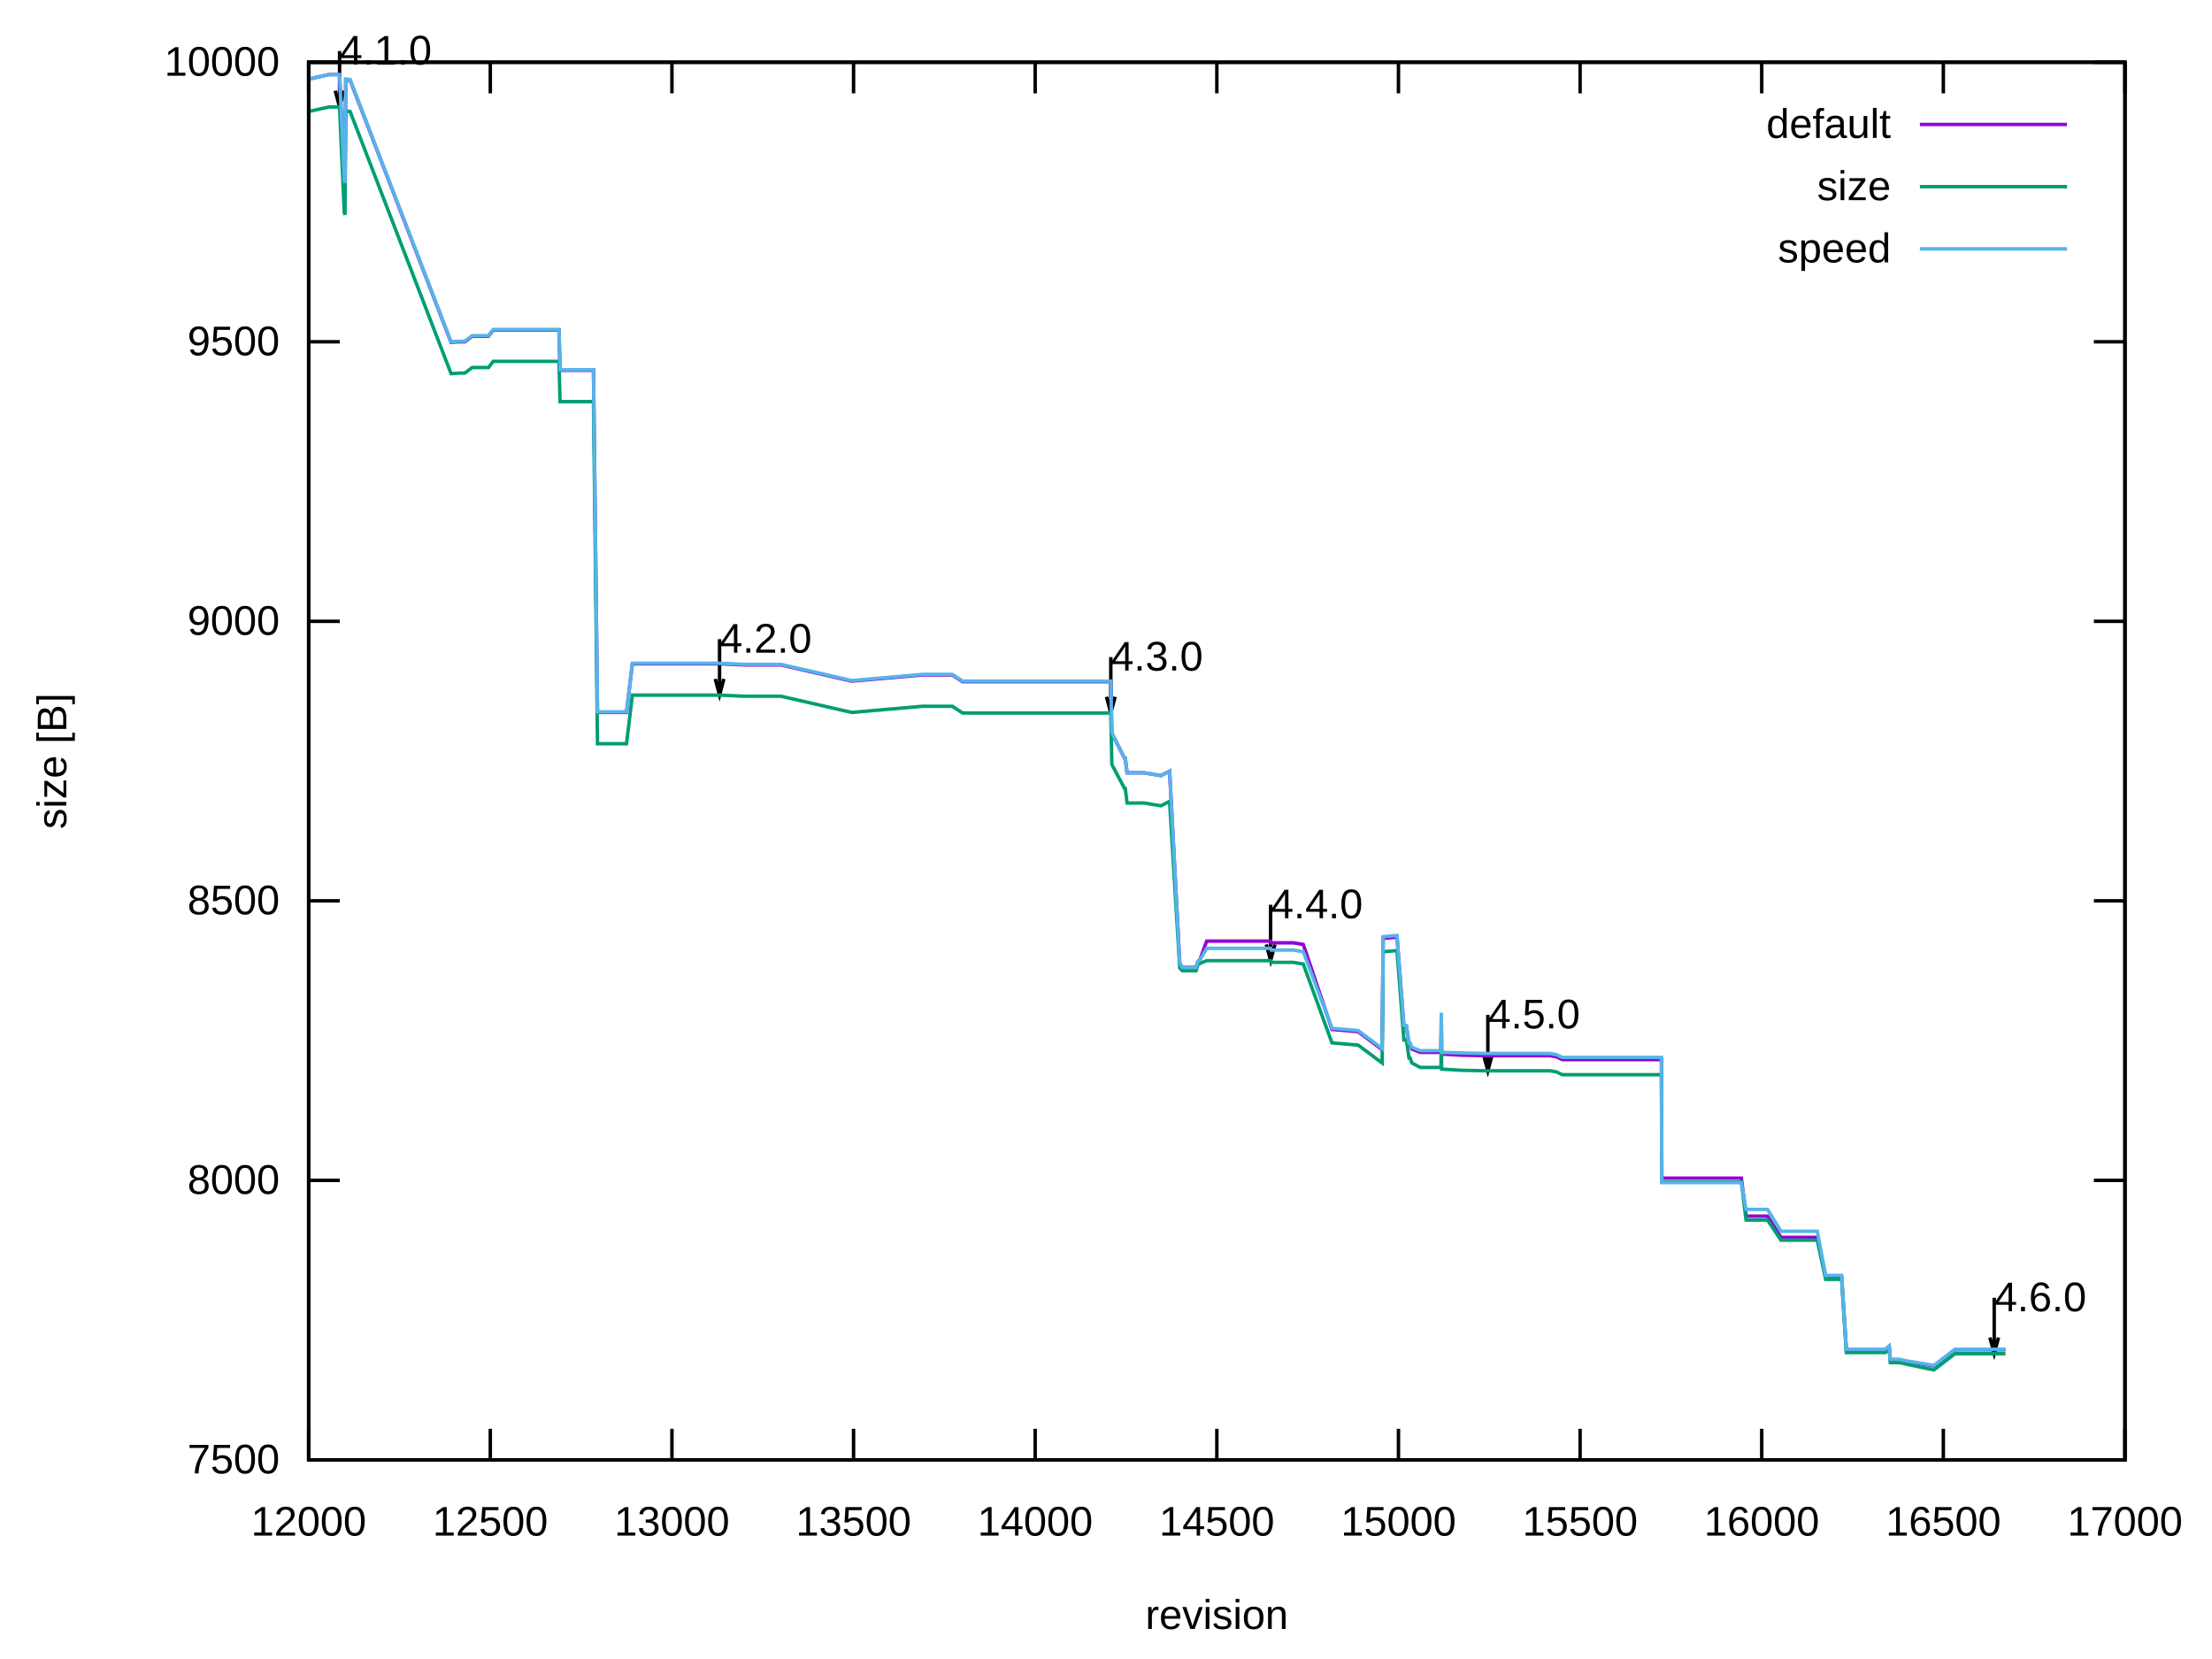
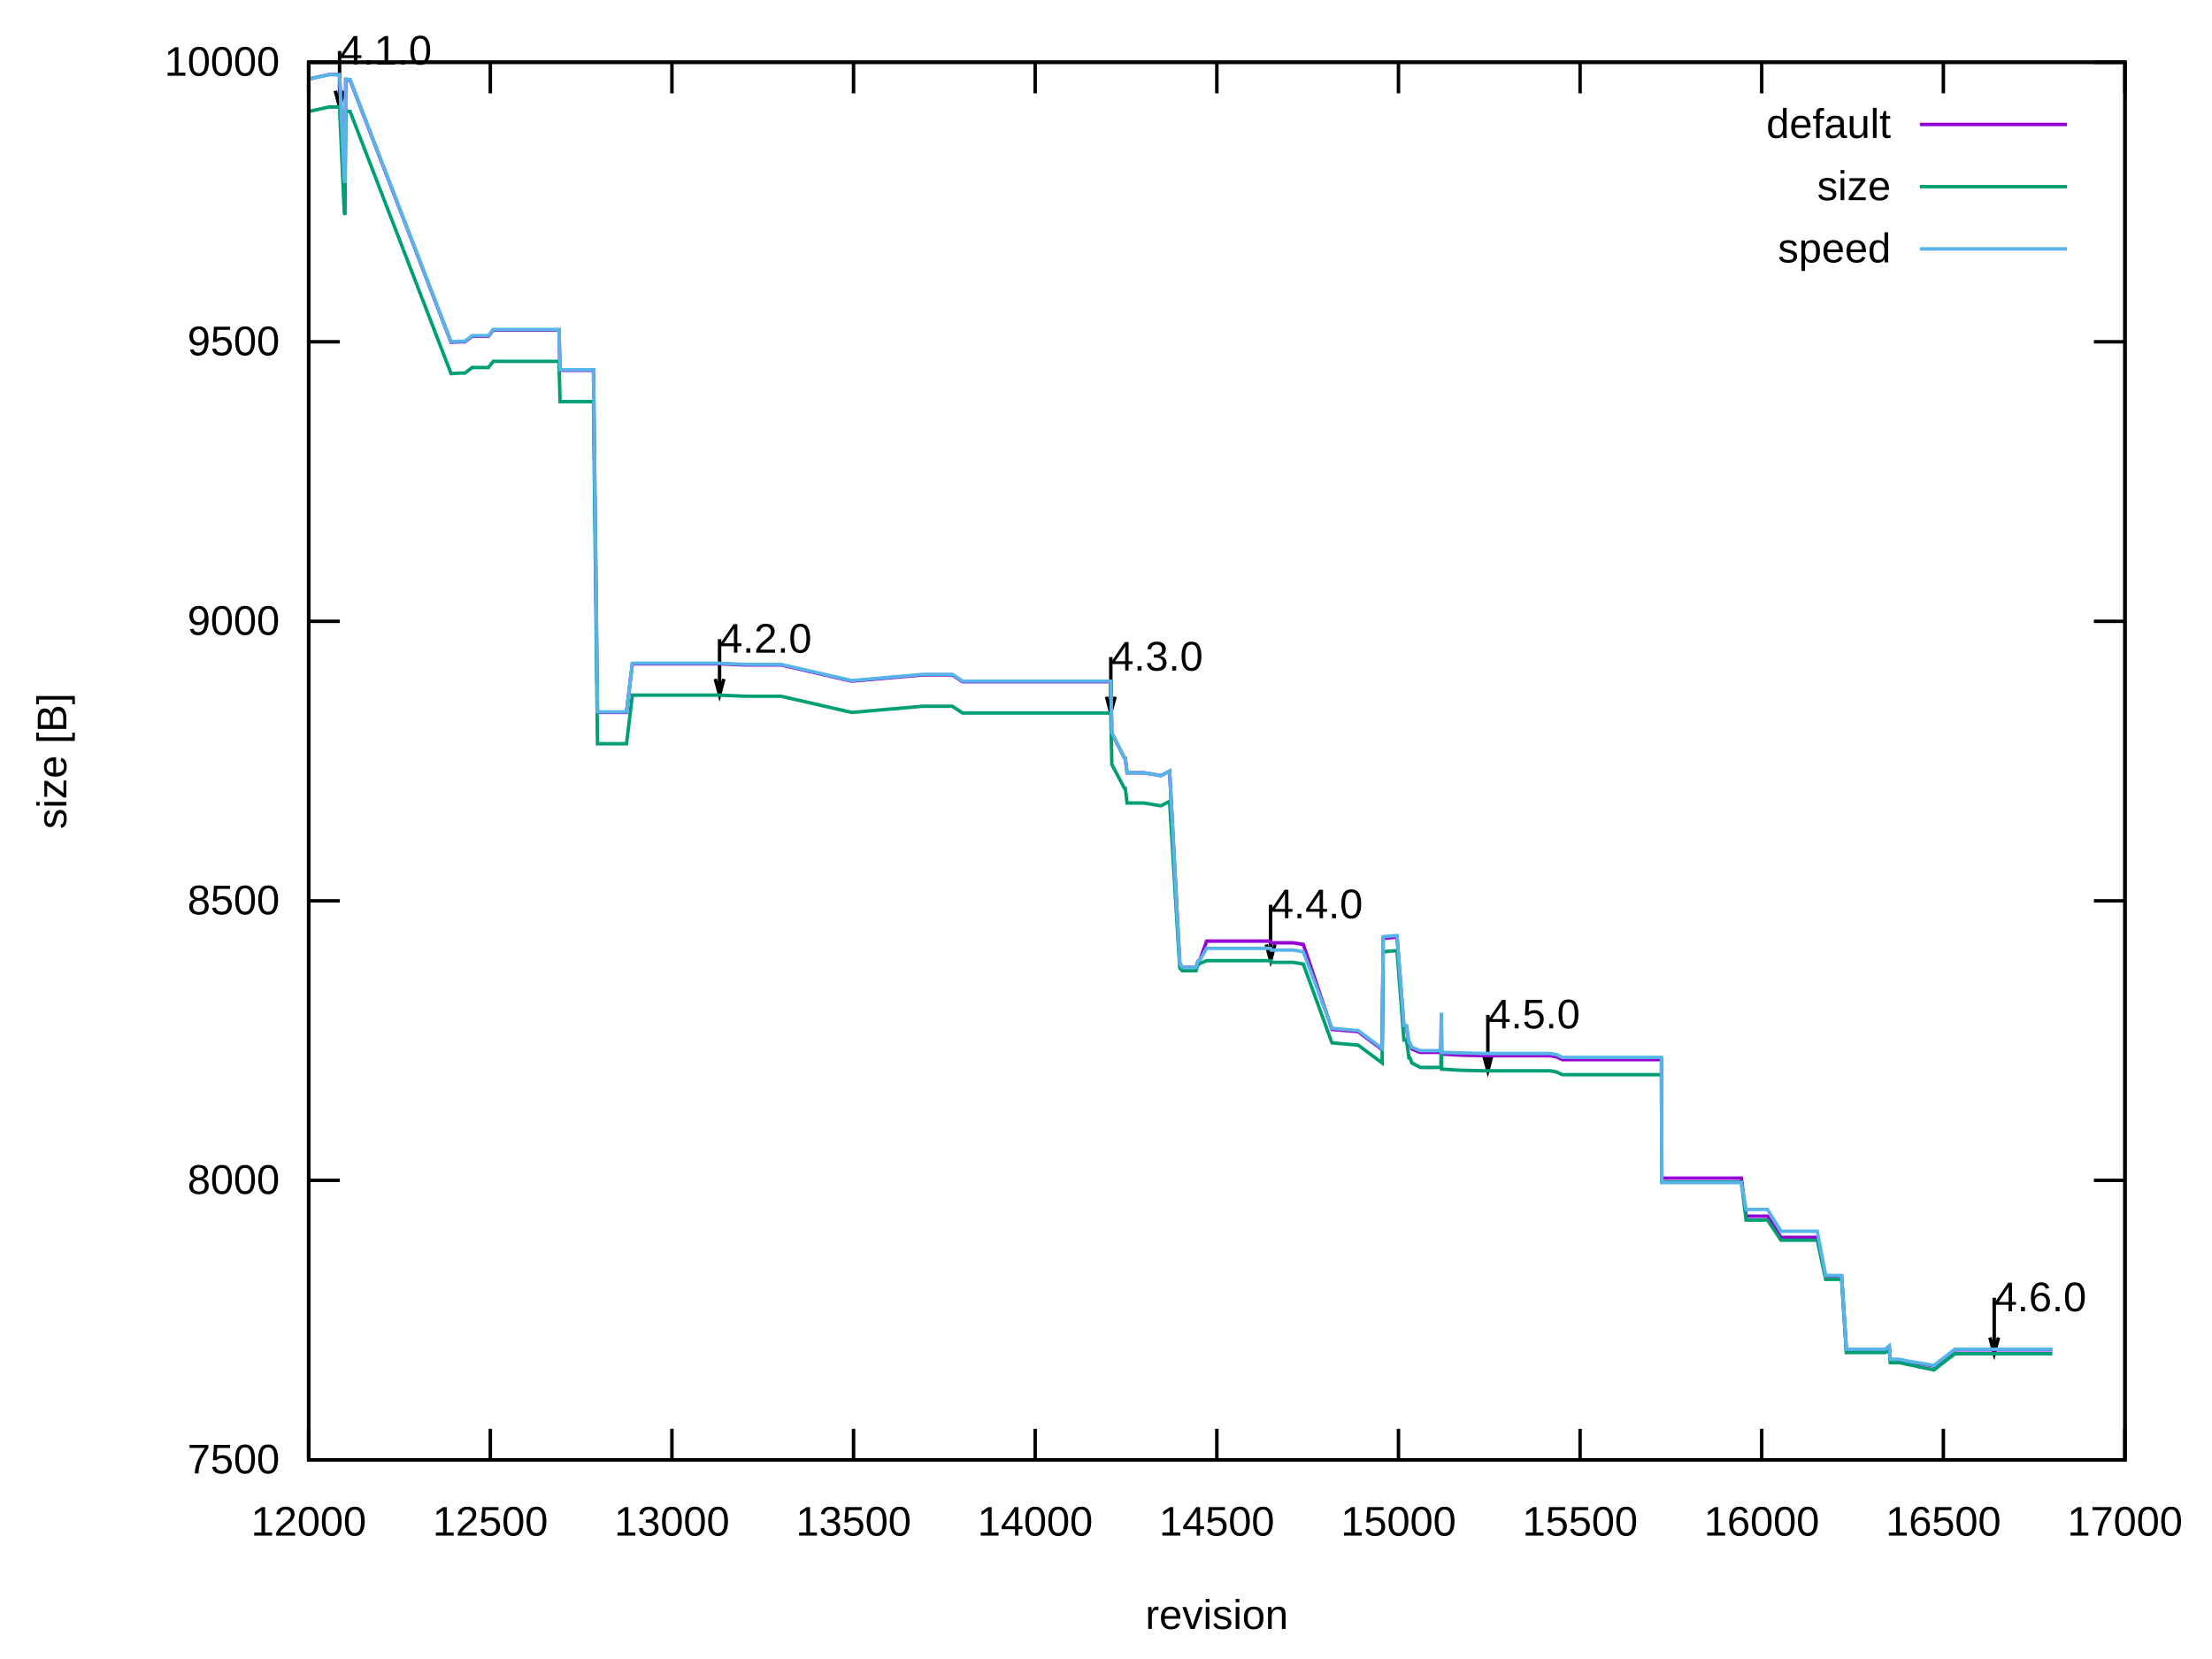
<svg xmlns="http://www.w3.org/2000/svg" xmlns:xlink="http://www.w3.org/1999/xlink" width="640" height="480" viewBox="0 0 640 480">
  <g id="gnuplot_canvas">
    <rect x="0" y="0" width="640" height="480" fill="none" />
    <defs>
      <circle id="gpDot" r="0.5" stroke-width="0.5" stroke="currentColor" />
      <path id="gpPt0" stroke-width="0.222" stroke="currentColor" d="M-1,0 h2 M0,-1 v2" />
      <path id="gpPt1" stroke-width="0.222" stroke="currentColor" d="M-1,-1 L1,1 M1,-1 L-1,1" />
      <path id="gpPt2" stroke-width="0.222" stroke="currentColor" d="M-1,0 L1,0 M0,-1 L0,1 M-1,-1 L1,1 M-1,1 L1,-1" />
      <rect id="gpPt3" stroke-width="0.222" stroke="currentColor" x="-1" y="-1" width="2" height="2" />
      <rect id="gpPt4" stroke-width="0.222" stroke="currentColor" fill="currentColor" x="-1" y="-1" width="2" height="2" />
      <circle id="gpPt5" stroke-width="0.222" stroke="currentColor" cx="0" cy="0" r="1" />
      <use xlink:href="#gpPt5" id="gpPt6" fill="currentColor" stroke="none" />
      <path id="gpPt7" stroke-width="0.222" stroke="currentColor" d="M0,-1.33 L-1.33,0.67 L1.33,0.67 z" />
      <use xlink:href="#gpPt7" id="gpPt8" fill="currentColor" stroke="none" />
      <use xlink:href="#gpPt7" id="gpPt9" stroke="currentColor" transform="rotate(180)" />
      <use xlink:href="#gpPt9" id="gpPt10" fill="currentColor" stroke="none" />
      <use xlink:href="#gpPt3" id="gpPt11" stroke="currentColor" transform="rotate(45)" />
      <use xlink:href="#gpPt11" id="gpPt12" fill="currentColor" stroke="none" />
      <path id="gpPt13" stroke-width="0.222" stroke="currentColor" d="M0,1.330 L1.265,0.411 L0.782,-1.067 L-0.782,-1.076 L-1.265,0.411 z" />
      <use xlink:href="#gpPt13" id="gpPt14" fill="currentColor" stroke="none" />
      <filter id="textbox" filterUnits="objectBoundingBox" x="0" y="0" height="1" width="1">
        <feFlood flood-color="white" flood-opacity="1" result="bgnd" />
        <feComposite in="SourceGraphic" in2="bgnd" operator="atop" />
      </filter>
      <filter id="greybox" filterUnits="objectBoundingBox" x="0" y="0" height="1" width="1">
        <feFlood flood-color="lightgrey" flood-opacity="1" result="grey" />
        <feComposite in="SourceGraphic" in2="grey" operator="atop" />
      </filter>
    </defs>
    <g fill="none" color="white" stroke="currentColor" stroke-width="1.00" stroke-linecap="butt" stroke-linejoin="miter">
</g>
    <g fill="none" color="black" stroke="currentColor" stroke-width="1.00" stroke-linecap="butt" stroke-linejoin="miter">
      <path stroke="black" d="M89.31,422.40 L98.31,422.40 M614.82,422.40 L605.82,422.40  " />
      <g transform="translate(80.92,426.30)" stroke="none" fill="black" font-family="Arial" font-size="12.00" text-anchor="end">
        <text>
          <tspan font-family="Arial"> 7500</tspan>
        </text>
      </g>
    </g>
    <g fill="none" color="black" stroke="currentColor" stroke-width="1.00" stroke-linecap="butt" stroke-linejoin="miter">
      <path stroke="black" d="M89.31,341.52 L98.31,341.52 M614.82,341.52 L605.82,341.52  " />
      <g transform="translate(80.92,345.42)" stroke="none" fill="black" font-family="Arial" font-size="12.00" text-anchor="end">
        <text>
          <tspan font-family="Arial"> 8000</tspan>
        </text>
      </g>
    </g>
    <g fill="none" color="black" stroke="currentColor" stroke-width="1.00" stroke-linecap="butt" stroke-linejoin="miter">
      <path stroke="black" d="M89.31,260.64 L98.31,260.64 M614.82,260.64 L605.82,260.64  " />
      <g transform="translate(80.92,264.54)" stroke="none" fill="black" font-family="Arial" font-size="12.00" text-anchor="end">
        <text>
          <tspan font-family="Arial"> 8500</tspan>
        </text>
      </g>
    </g>
    <g fill="none" color="black" stroke="currentColor" stroke-width="1.00" stroke-linecap="butt" stroke-linejoin="miter">
      <path stroke="black" d="M89.31,179.77 L98.31,179.77 M614.82,179.77 L605.82,179.77  " />
      <g transform="translate(80.92,183.67)" stroke="none" fill="black" font-family="Arial" font-size="12.00" text-anchor="end">
        <text>
          <tspan font-family="Arial"> 9000</tspan>
        </text>
      </g>
    </g>
    <g fill="none" color="black" stroke="currentColor" stroke-width="1.00" stroke-linecap="butt" stroke-linejoin="miter">
      <path stroke="black" d="M89.31,98.89 L98.31,98.89 M614.82,98.89 L605.82,98.89  " />
      <g transform="translate(80.92,102.79)" stroke="none" fill="black" font-family="Arial" font-size="12.00" text-anchor="end">
        <text>
          <tspan font-family="Arial"> 9500</tspan>
        </text>
      </g>
    </g>
    <g fill="none" color="black" stroke="currentColor" stroke-width="1.00" stroke-linecap="butt" stroke-linejoin="miter">
      <path stroke="black" d="M89.31,18.01 L98.31,18.01 M614.82,18.01 L605.82,18.01  " />
      <g transform="translate(80.92,21.91)" stroke="none" fill="black" font-family="Arial" font-size="12.00" text-anchor="end">
        <text>
          <tspan font-family="Arial"> 10000</tspan>
        </text>
      </g>
    </g>
    <g fill="none" color="black" stroke="currentColor" stroke-width="1.00" stroke-linecap="butt" stroke-linejoin="miter">
      <path stroke="black" d="M89.31,422.40 L89.31,413.40 M89.31,18.01 L89.31,27.01  " />
      <g transform="translate(89.31,444.30)" stroke="none" fill="black" font-family="Arial" font-size="12.00" text-anchor="middle">
        <text>
          <tspan font-family="Arial"> 12000</tspan>
        </text>
      </g>
    </g>
    <g fill="none" color="black" stroke="currentColor" stroke-width="1.00" stroke-linecap="butt" stroke-linejoin="miter">
      <path stroke="black" d="M141.86,422.40 L141.86,413.40 M141.86,18.01 L141.86,27.01  " />
      <g transform="translate(141.86,444.30)" stroke="none" fill="black" font-family="Arial" font-size="12.00" text-anchor="middle">
        <text>
          <tspan font-family="Arial"> 12500</tspan>
        </text>
      </g>
    </g>
    <g fill="none" color="black" stroke="currentColor" stroke-width="1.00" stroke-linecap="butt" stroke-linejoin="miter">
      <path stroke="black" d="M194.41,422.40 L194.41,413.40 M194.41,18.01 L194.41,27.01  " />
      <g transform="translate(194.41,444.30)" stroke="none" fill="black" font-family="Arial" font-size="12.00" text-anchor="middle">
        <text>
          <tspan font-family="Arial"> 13000</tspan>
        </text>
      </g>
    </g>
    <g fill="none" color="black" stroke="currentColor" stroke-width="1.00" stroke-linecap="butt" stroke-linejoin="miter">
      <path stroke="black" d="M246.96,422.40 L246.96,413.40 M246.96,18.01 L246.96,27.01  " />
      <g transform="translate(246.96,444.30)" stroke="none" fill="black" font-family="Arial" font-size="12.00" text-anchor="middle">
        <text>
          <tspan font-family="Arial"> 13500</tspan>
        </text>
      </g>
    </g>
    <g fill="none" color="black" stroke="currentColor" stroke-width="1.00" stroke-linecap="butt" stroke-linejoin="miter">
      <path stroke="black" d="M299.51,422.40 L299.51,413.40 M299.51,18.01 L299.51,27.01  " />
      <g transform="translate(299.51,444.30)" stroke="none" fill="black" font-family="Arial" font-size="12.00" text-anchor="middle">
        <text>
          <tspan font-family="Arial"> 14000</tspan>
        </text>
      </g>
    </g>
    <g fill="none" color="black" stroke="currentColor" stroke-width="1.00" stroke-linecap="butt" stroke-linejoin="miter">
      <path stroke="black" d="M352.07,422.40 L352.07,413.40 M352.07,18.01 L352.07,27.01  " />
      <g transform="translate(352.07,444.30)" stroke="none" fill="black" font-family="Arial" font-size="12.00" text-anchor="middle">
        <text>
          <tspan font-family="Arial"> 14500</tspan>
        </text>
      </g>
    </g>
    <g fill="none" color="black" stroke="currentColor" stroke-width="1.00" stroke-linecap="butt" stroke-linejoin="miter">
      <path stroke="black" d="M404.62,422.40 L404.62,413.40 M404.62,18.01 L404.62,27.01  " />
      <g transform="translate(404.62,444.30)" stroke="none" fill="black" font-family="Arial" font-size="12.00" text-anchor="middle">
        <text>
          <tspan font-family="Arial"> 15000</tspan>
        </text>
      </g>
    </g>
    <g fill="none" color="black" stroke="currentColor" stroke-width="1.00" stroke-linecap="butt" stroke-linejoin="miter">
      <path stroke="black" d="M457.17,422.40 L457.17,413.40 M457.17,18.01 L457.17,27.01  " />
      <g transform="translate(457.17,444.30)" stroke="none" fill="black" font-family="Arial" font-size="12.00" text-anchor="middle">
        <text>
          <tspan font-family="Arial"> 15500</tspan>
        </text>
      </g>
    </g>
    <g fill="none" color="black" stroke="currentColor" stroke-width="1.00" stroke-linecap="butt" stroke-linejoin="miter">
      <path stroke="black" d="M509.72,422.40 L509.72,413.40 M509.72,18.01 L509.72,27.01  " />
      <g transform="translate(509.72,444.30)" stroke="none" fill="black" font-family="Arial" font-size="12.00" text-anchor="middle">
        <text>
          <tspan font-family="Arial"> 16000</tspan>
        </text>
      </g>
    </g>
    <g fill="none" color="black" stroke="currentColor" stroke-width="1.00" stroke-linecap="butt" stroke-linejoin="miter">
      <path stroke="black" d="M562.27,422.40 L562.27,413.40 M562.27,18.01 L562.27,27.01  " />
      <g transform="translate(562.27,444.30)" stroke="none" fill="black" font-family="Arial" font-size="12.00" text-anchor="middle">
        <text>
          <tspan font-family="Arial"> 16500</tspan>
        </text>
      </g>
    </g>
    <g fill="none" color="black" stroke="currentColor" stroke-width="1.00" stroke-linecap="butt" stroke-linejoin="miter">
      <path stroke="black" d="M614.82,422.40 L614.82,413.40 M614.82,18.01 L614.82,27.01  " />
      <g transform="translate(614.82,444.30)" stroke="none" fill="black" font-family="Arial" font-size="12.00" text-anchor="middle">
        <text>
          <tspan font-family="Arial"> 17000</tspan>
        </text>
      </g>
    </g>
    <g fill="none" color="black" stroke="currentColor" stroke-width="1.00" stroke-linecap="butt" stroke-linejoin="miter">
</g>
    <g fill="none" color="black" stroke="currentColor" stroke-width="1.00" stroke-linecap="butt" stroke-linejoin="miter">
      <path stroke="black" d="M89.31,18.01 L89.31,422.40 L614.82,422.40 L614.82,18.01 L89.31,18.01 Z  " />
      <g transform="translate(98.24,18.67)" stroke="none" fill="black" font-family="Arial" font-size="12.00" text-anchor="start">
        <text>
          <tspan font-family="Arial">4.1.0</tspan>
        </text>
      </g>
      <g transform="translate(208.18,188.84)" stroke="none" fill="black" font-family="Arial" font-size="12.00" text-anchor="start">
        <text>
          <tspan font-family="Arial">4.2.0</tspan>
        </text>
      </g>
      <g transform="translate(321.38,194.02)" stroke="none" fill="black" font-family="Arial" font-size="12.00" text-anchor="start">
        <text>
          <tspan font-family="Arial">4.3.0</tspan>
        </text>
      </g>
      <g transform="translate(367.62,265.68)" stroke="none" fill="black" font-family="Arial" font-size="12.00" text-anchor="start">
        <text>
          <tspan font-family="Arial">4.4.0</tspan>
        </text>
      </g>
      <g transform="translate(430.47,297.54)" stroke="none" fill="black" font-family="Arial" font-size="12.00" text-anchor="start">
        <text>
          <tspan font-family="Arial">4.5.0</tspan>
        </text>
      </g>
      <g transform="translate(576.98,379.39)" stroke="none" fill="black" font-family="Arial" font-size="12.00" text-anchor="start">
        <text>
          <tspan font-family="Arial">4.6.0</tspan>
        </text>
      </g>
    </g>
    <g fill="none" color="black" stroke="currentColor" stroke-width="1.00" stroke-linecap="butt" stroke-linejoin="miter">
      <path stroke="black" d="M97.00,26.26 L98.25,30.94 L99.50,26.26 M98.25,14.76 L98.25,30.94  " />
    </g>
    <g fill="none" color="black" stroke="currentColor" stroke-width="1.00" stroke-linecap="butt" stroke-linejoin="miter">
      <path stroke="black" d="M206.94,196.43 L208.19,201.11 L209.44,196.43 M208.19,184.93 L208.19,201.11  " />
    </g>
    <g fill="none" color="black" stroke="currentColor" stroke-width="1.00" stroke-linecap="butt" stroke-linejoin="miter">
      <path stroke="black" d="M320.14,201.60 L321.39,206.28 L322.64,201.60 M321.39,190.11 L321.39,206.28  " />
    </g>
    <g fill="none" color="black" stroke="currentColor" stroke-width="1.00" stroke-linecap="butt" stroke-linejoin="miter">
      <path stroke="black" d="M366.38,273.26 L367.63,277.94 L368.88,273.26 M367.63,261.77 L367.63,277.94  " />
    </g>
    <g fill="none" color="black" stroke="currentColor" stroke-width="1.00" stroke-linecap="butt" stroke-linejoin="miter">
      <path stroke="black" d="M429.23,305.13 L430.48,309.81 L431.73,305.13 M430.48,293.63 L430.48,309.81  " />
    </g>
    <g fill="none" color="black" stroke="currentColor" stroke-width="1.00" stroke-linecap="butt" stroke-linejoin="miter">
      <path stroke="black" d="M575.74,386.98 L576.99,391.66 L578.24,386.98 M576.99,375.48 L576.99,391.66  " />
    </g>
    <g fill="none" color="black" stroke="currentColor" stroke-width="1.00" stroke-linecap="butt" stroke-linejoin="miter">
</g>
    <g id="gnuplot_plot_1">
      <g fill="none" color="black" stroke="currentColor" stroke-width="1.00" stroke-linecap="butt" stroke-linejoin="miter">
        <g transform="translate(547.09,39.91)" stroke="none" fill="black" font-family="Arial" font-size="12.00" text-anchor="end">
          <text>
            <tspan font-family="Arial">default</tspan>
          </text>
        </g>
      </g>
      <g fill="none" color="black" stroke="currentColor" stroke-width="1.00" stroke-linecap="butt" stroke-linejoin="miter">
-         <path stroke="rgb(148,   0, 211)" d="M555.48,36.01 L598.04,36.01 M89.42,22.86 L95.20,21.57 L98.24,21.57 L99.61,52.14 L99.82,53.11 L100.03,23.02   L100.45,23.02 L100.77,23.19 L101.29,23.19 L130.51,99.05 L132.93,98.89 L134.50,98.89 L136.61,97.27 L138.08,97.27   L140.60,97.27 L141.34,97.27 L142.70,95.49 L156.79,95.49 L160.04,95.49 L161.73,95.49 L162.04,107.14 L167.72,107.14   L171.71,107.14 L172.87,206.13 L176.23,206.13 L179.91,206.13 L181.27,206.13 L182.96,192.06 L183.90,192.06 L191.15,192.06   L208.18,192.06 L215.43,192.38 L225.94,192.38 L246.44,197.07 L266.83,195.29 L268.93,195.29 L273.03,195.29 L275.55,195.29   L278.49,197.24 L278.91,197.24 L279.86,197.24 L281.12,197.24 L283.22,197.24 L287.43,197.24 L289.00,197.24 L299.51,197.24   L318.85,197.24 L321.38,197.24 L321.69,212.12 L325.37,219.40 L325.58,219.40 L326.10,223.60 L331.04,223.60 L335.88,224.41   L338.40,223.12 L341.34,278.76 L342.08,279.89 L346.07,279.89 L346.60,278.11 L347.13,277.79 L349.12,272.29 L353.12,272.29   L355.01,272.29 L367.62,272.29 L367.83,272.78 L374.14,272.78 L377.08,273.26 L385.38,297.85 L392.95,298.49 L399.89,303.67   L400.20,271.48 L404.20,271.16 L406.19,297.04 L406.93,297.04 L407.66,302.05 L407.98,302.05 L408.50,303.51 L410.92,304.48   L414.39,304.48 L415.55,304.48 L416.91,304.48 L417.02,293.48 L417.12,304.97 L422.69,305.29 L429.84,305.45 L430.47,305.45   L437.93,305.45 L448.55,305.45 L450.34,305.77 L452.02,306.58 L455.70,306.58 L462.42,306.58 L465.58,306.58 L474.93,306.58   L480.71,306.58 L480.81,340.87 L485.33,340.87 L498.16,340.87 L498.26,340.87 L503.83,340.87 L503.94,341.68 L505.20,351.87   L511.40,351.87 L515.29,358.02 L525.80,358.02 L528.22,369.34 L532.84,369.34 L534.21,390.53 L541.77,390.53 L542.40,390.53   L545.45,390.53 L546.61,389.56 L546.92,393.45 L549.55,393.45 L551.76,393.93 L559.54,395.22 L565.63,390.53 L576.98,390.53   L577.19,390.53 L580.24,390.53  " />
+         <path stroke="rgb(148,   0, 211)" d="M555.48,36.01 L598.04,36.01 M89.42,22.86 L95.20,21.57 L98.24,21.57 L99.61,52.14 L99.82,53.11 L100.03,23.02   L100.45,23.02 L100.77,23.19 L101.29,23.19 L130.51,99.05 L132.93,98.89 L134.50,98.89 L136.61,97.27 L138.08,97.27   L140.60,97.27 L141.34,97.27 L142.70,95.49 L156.79,95.49 L160.04,95.49 L161.73,95.49 L162.04,107.14 L167.72,107.14   L171.71,107.14 L172.87,206.13 L176.23,206.13 L179.91,206.13 L181.27,206.13 L182.96,192.06 L183.90,192.06 L191.15,192.06   L208.18,192.06 L215.43,192.38 L225.94,192.38 L246.44,197.07 L266.83,195.29 L268.93,195.29 L273.03,195.29 L275.55,195.29   L278.49,197.24 L278.91,197.24 L279.86,197.24 L281.12,197.24 L283.22,197.24 L287.43,197.24 L289.00,197.24 L299.51,197.24   L318.85,197.24 L321.38,197.24 L321.69,212.12 L325.37,219.40 L325.58,219.40 L326.10,223.60 L331.04,223.60 L335.88,224.41   L338.40,223.12 L341.34,278.76 L342.08,279.89 L346.07,279.89 L346.60,278.11 L347.13,277.79 L349.12,272.29 L353.12,272.29   L355.01,272.29 L367.62,272.29 L367.83,272.78 L374.14,272.78 L377.08,273.26 L385.38,297.85 L392.95,298.49 L399.89,303.67   L400.20,271.48 L404.20,271.16 L406.19,297.04 L406.93,297.04 L407.66,302.05 L407.98,302.05 L408.50,303.51 L410.92,304.48   L414.39,304.48 L415.55,304.48 L416.91,304.48 L417.02,293.48 L417.12,304.97 L422.69,305.29 L429.84,305.45 L430.47,305.45   L437.93,305.45 L448.55,305.45 L450.34,305.77 L452.02,306.58 L455.70,306.58 L462.42,306.58 L465.58,306.58 L474.93,306.58   L480.71,306.58 L480.81,340.87 L485.33,340.87 L498.16,340.87 L498.26,340.87 L503.83,340.87 L503.94,341.68 L505.20,351.87   L511.40,351.87 L515.29,358.02 L525.80,358.02 L528.22,369.34 L532.84,369.34 L534.21,390.53 L541.77,390.53 L542.40,390.53   L545.45,390.53 L546.61,389.56 L546.92,393.45 L549.55,393.45 L551.76,393.93 L559.54,395.22 L565.63,390.53 L576.98,390.53   L577.19,390.53 L580.24,390.53 L583.29,390.53 L586.02,390.53 L588.86,390.53 L593.80,390.53  " />
      </g>
    </g>
    <g id="gnuplot_plot_2">
      <g fill="none" color="black" stroke="currentColor" stroke-width="1.00" stroke-linecap="butt" stroke-linejoin="miter">
        <g transform="translate(547.09,57.91)" stroke="none" fill="black" font-family="Arial" font-size="12.00" text-anchor="end">
          <text>
            <tspan font-family="Arial">size</tspan>
          </text>
        </g>
      </g>
      <g fill="none" color="black" stroke="currentColor" stroke-width="1.00" stroke-linecap="butt" stroke-linejoin="miter">
-         <path stroke="rgb(  0, 158, 115)" d="M555.48,54.01 L598.04,54.01 M89.42,32.24 L95.20,30.95 L98.24,30.95 L99.61,61.52 L99.82,62.17 L100.03,32.08   L100.45,32.08 L100.77,32.24 L101.29,32.24 L130.51,108.11 L132.93,107.95 L134.50,107.95 L136.61,106.33 L138.08,106.33   L140.60,106.33 L141.34,106.33 L142.70,104.55 L156.79,104.55 L160.04,104.55 L161.73,104.55 L162.04,116.20 L167.72,116.20   L171.71,116.20 L172.87,215.19 L176.23,215.19 L179.91,215.19 L181.27,215.19 L182.96,201.12 L183.90,201.12 L191.15,201.12   L208.18,201.12 L215.43,201.44 L225.94,201.44 L246.44,206.13 L266.83,204.35 L268.93,204.35 L273.03,204.35 L275.55,204.35   L278.49,206.29 L278.91,206.29 L279.86,206.29 L281.12,206.29 L283.22,206.29 L287.43,206.29 L289.00,206.29 L299.51,206.29   L318.85,206.29 L321.38,206.29 L321.69,221.18 L325.37,228.13 L325.58,228.13 L326.10,232.34 L331.04,232.34 L335.88,233.15   L338.40,231.85 L341.34,280.05 L342.08,280.86 L346.07,280.86 L346.60,279.08 L347.13,278.76 L349.12,277.95 L353.12,277.95   L355.01,277.95 L367.62,277.95 L367.83,278.44 L374.14,278.44 L377.08,278.92 L385.38,301.73 L392.95,302.38 L399.89,307.55   L400.20,275.36 L404.20,275.04 L406.19,300.92 L406.93,300.92 L407.66,306.10 L407.98,306.10 L408.50,307.55 L410.92,308.85   L414.39,308.85 L415.55,308.85 L416.91,308.85 L417.02,297.85 L417.12,309.33 L422.69,309.66 L429.84,309.82 L430.47,309.82   L437.93,309.82 L448.55,309.82 L450.34,310.14 L452.02,310.95 L455.70,310.95 L462.42,310.95 L465.58,310.95 L474.93,310.95   L480.71,310.95 L480.81,342.01 L485.33,342.01 L498.16,342.01 L498.26,342.01 L503.83,342.01 L503.94,342.82 L505.20,353.01   L511.40,353.01 L515.29,358.83 L525.80,358.83 L528.22,370.15 L532.84,370.15 L534.21,391.34 L541.77,391.34 L542.40,391.34   L545.45,391.34 L546.61,390.37 L546.92,394.25 L549.55,394.25 L551.76,394.74 L559.54,396.36 L565.63,391.67 L576.98,391.67   L577.19,391.67 L580.24,391.67  " />
+         <path stroke="rgb(  0, 158, 115)" d="M555.48,54.01 L598.04,54.01 M89.42,32.24 L95.20,30.95 L98.24,30.95 L99.61,61.52 L99.82,62.17 L100.03,32.08   L100.45,32.08 L100.77,32.24 L101.29,32.24 L130.51,108.11 L132.93,107.95 L134.50,107.95 L136.61,106.33 L138.08,106.33   L140.60,106.33 L141.34,106.33 L142.70,104.55 L156.79,104.55 L160.04,104.55 L161.73,104.55 L162.04,116.20 L167.72,116.20   L171.71,116.20 L172.87,215.19 L176.23,215.19 L179.91,215.19 L181.27,215.19 L182.96,201.12 L183.90,201.12 L191.15,201.12   L208.18,201.12 L215.43,201.44 L225.94,201.44 L246.44,206.13 L266.83,204.35 L268.93,204.35 L273.03,204.35 L275.55,204.35   L278.49,206.29 L278.91,206.29 L279.86,206.29 L281.12,206.29 L283.22,206.29 L287.43,206.29 L289.00,206.29 L299.51,206.29   L318.85,206.29 L321.38,206.29 L321.69,221.18 L325.37,228.13 L325.58,228.13 L326.10,232.34 L331.04,232.34 L335.88,233.15   L338.40,231.85 L341.34,280.05 L342.08,280.86 L346.07,280.86 L346.60,279.08 L347.13,278.76 L349.12,277.95 L353.12,277.95   L355.01,277.95 L367.62,277.95 L367.83,278.44 L374.14,278.44 L377.08,278.92 L385.38,301.73 L392.95,302.38 L399.89,307.55   L400.20,275.36 L404.20,275.04 L406.19,300.92 L406.93,300.92 L407.66,306.10 L407.98,306.10 L408.50,307.55 L410.92,308.85   L414.39,308.85 L415.55,308.85 L416.91,308.85 L417.02,297.85 L417.12,309.33 L422.69,309.66 L429.84,309.82 L430.47,309.82   L437.93,309.82 L448.55,309.82 L450.34,310.14 L452.02,310.95 L455.70,310.95 L462.42,310.95 L465.58,310.95 L474.93,310.95   L480.71,310.95 L480.81,342.01 L485.33,342.01 L498.16,342.01 L498.26,342.01 L503.83,342.01 L503.94,342.82 L505.20,353.01   L511.40,353.01 L515.29,358.83 L525.80,358.83 L528.22,370.15 L532.84,370.15 L534.21,391.34 L541.77,391.34 L542.40,391.34   L545.45,391.34 L546.61,390.37 L546.92,394.25 L549.55,394.25 L551.76,394.74 L559.54,396.36 L565.63,391.67 L576.98,391.67   L577.19,391.67 L580.24,391.67 L583.29,391.67 L586.02,391.67 L588.86,391.67 L593.80,391.67  " />
      </g>
    </g>
    <g id="gnuplot_plot_3">
      <g fill="none" color="black" stroke="currentColor" stroke-width="1.00" stroke-linecap="butt" stroke-linejoin="miter">
        <g transform="translate(547.09,75.91)" stroke="none" fill="black" font-family="Arial" font-size="12.00" text-anchor="end">
          <text>
            <tspan font-family="Arial">speed</tspan>
          </text>
        </g>
      </g>
      <g fill="none" color="black" stroke="currentColor" stroke-width="1.00" stroke-linecap="butt" stroke-linejoin="miter">
-         <path stroke="rgb( 86, 180, 233)" d="M555.48,72.01 L598.04,72.01 M89.42,22.86 L95.20,21.57 L98.24,21.57 L99.61,51.98 L99.82,52.95 L100.03,22.86   L100.45,22.86 L100.77,23.02 L101.29,23.02 L130.51,98.89 L132.93,98.73 L134.50,98.73 L136.61,97.11 L138.08,97.11   L140.60,97.11 L141.34,97.11 L142.70,95.33 L156.79,95.33 L160.04,95.33 L161.73,95.33 L162.04,106.98 L167.72,106.98   L171.71,106.98 L172.87,205.97 L176.23,205.97 L179.91,205.97 L181.27,205.97 L182.96,191.90 L183.90,191.90 L191.15,191.90   L208.18,191.90 L215.43,192.22 L225.94,192.22 L246.44,196.91 L266.83,195.13 L268.93,195.13 L273.03,195.13 L275.55,195.13   L278.49,197.07 L278.91,197.07 L279.86,197.07 L281.12,197.07 L283.22,197.07 L287.43,197.07 L289.00,197.07 L299.51,197.07   L318.85,197.07 L321.38,197.07 L321.69,211.96 L325.37,219.40 L325.58,219.40 L326.10,223.60 L331.04,223.60 L335.88,224.41   L338.40,223.12 L341.34,278.76 L342.08,279.89 L346.07,279.89 L346.60,278.11 L347.13,277.79 L349.12,274.39 L353.12,274.39   L355.01,274.39 L367.62,274.39 L367.83,274.88 L374.14,274.88 L377.08,275.36 L385.38,297.52 L392.95,298.17 L399.89,303.35   L400.20,271.00 L404.20,270.67 L406.19,296.72 L406.93,296.72 L407.66,301.73 L407.98,301.73 L408.50,303.02 L410.92,303.99   L414.39,303.99 L415.55,303.99 L416.91,303.99 L417.02,293.00 L417.12,304.48 L422.69,304.64 L429.84,304.80 L430.47,304.80   L437.93,304.80 L448.55,304.80 L450.34,305.13 L452.02,305.94 L455.70,305.94 L462.42,305.94 L465.58,305.94 L474.93,305.94   L480.71,305.94 L480.81,342.17 L485.33,342.17 L498.16,342.17 L498.26,342.17 L503.83,342.17 L503.94,342.98 L505.20,349.93   L511.40,349.93 L515.29,356.24 L525.80,356.24 L528.22,369.02 L532.84,369.02 L534.21,390.37 L541.77,390.37 L542.40,390.37   L545.45,390.37 L546.61,389.40 L546.92,393.28 L549.55,393.28 L551.76,393.77 L559.54,395.06 L565.63,390.37 L576.98,390.37   L577.19,390.37 L580.24,390.37  " />
+         <path stroke="rgb( 86, 180, 233)" d="M555.48,72.01 L598.04,72.01 M89.42,22.86 L95.20,21.57 L98.24,21.57 L99.61,51.98 L99.82,52.95 L100.03,22.86   L100.45,22.86 L100.77,23.02 L101.29,23.02 L130.51,98.89 L132.93,98.73 L134.50,98.73 L136.61,97.11 L138.08,97.11   L140.60,97.11 L141.34,97.11 L142.70,95.33 L156.79,95.33 L160.04,95.33 L161.73,95.33 L162.04,106.98 L167.72,106.98   L171.71,106.98 L172.87,205.97 L176.23,205.97 L179.91,205.97 L181.27,205.97 L182.96,191.90 L183.90,191.90 L191.15,191.90   L208.18,191.90 L215.43,192.22 L225.94,192.22 L246.44,196.91 L266.83,195.13 L268.93,195.13 L273.03,195.13 L275.55,195.13   L278.49,197.07 L278.91,197.07 L279.86,197.07 L281.12,197.07 L283.22,197.07 L287.43,197.07 L289.00,197.07 L299.51,197.07   L318.85,197.07 L321.38,197.07 L321.69,211.96 L325.37,219.40 L325.58,219.40 L326.10,223.60 L331.04,223.60 L335.88,224.41   L338.40,223.12 L341.34,278.76 L342.08,279.89 L346.07,279.89 L346.60,278.11 L347.13,277.79 L349.12,274.39 L353.12,274.39   L355.01,274.39 L367.62,274.39 L367.83,274.88 L374.14,274.88 L377.08,275.36 L385.38,297.52 L392.95,298.17 L399.89,303.35   L400.20,271.00 L404.20,270.67 L406.19,296.72 L406.93,296.72 L407.66,301.73 L407.98,301.73 L408.50,303.02 L410.92,303.99   L414.39,303.99 L415.55,303.99 L416.91,303.99 L417.02,293.00 L417.12,304.48 L422.69,304.64 L429.84,304.80 L430.47,304.80   L437.93,304.80 L448.55,304.80 L450.34,305.13 L452.02,305.94 L455.70,305.94 L462.42,305.94 L465.58,305.94 L474.93,305.94   L480.71,305.94 L480.81,342.17 L485.33,342.17 L498.16,342.17 L498.26,342.17 L503.83,342.17 L503.94,342.98 L505.20,349.93   L511.40,349.93 L515.29,356.24 L525.80,356.24 L528.22,369.02 L532.84,369.02 L534.21,390.37 L541.77,390.37 L542.40,390.37   L545.45,390.37 L546.61,389.40 L546.92,393.28 L549.55,393.28 L551.76,393.77 L559.54,395.06 L565.63,390.37 L576.98,390.37   L577.19,390.37 L580.24,390.37 L583.29,390.37 L586.02,390.37 L588.86,390.37 L593.80,390.37  " />
      </g>
    </g>
    <g fill="none" color="white" stroke="rgb( 86, 180, 233)" stroke-width="2.00" stroke-linecap="butt" stroke-linejoin="miter">
</g>
    <g fill="none" color="black" stroke="currentColor" stroke-width="2.00" stroke-linecap="butt" stroke-linejoin="miter">
</g>
    <g fill="none" color="black" stroke="black" stroke-width="1.00" stroke-linecap="butt" stroke-linejoin="miter">
</g>
    <g fill="none" color="black" stroke="currentColor" stroke-width="1.00" stroke-linecap="butt" stroke-linejoin="miter">
      <path stroke="black" d="M89.31,18.01 L89.31,422.40 L614.82,422.40 L614.82,18.01 L89.31,18.01 Z  " />
      <g transform="translate(19.18,220.21) rotate(270.00)" stroke="none" fill="black" font-family="Arial" font-size="12.00" text-anchor="middle">
        <text>
          <tspan font-family="Arial">size [B]</tspan>
        </text>
      </g>
    </g>
    <g fill="none" color="black" stroke="currentColor" stroke-width="1.00" stroke-linecap="butt" stroke-linejoin="miter">
      <g transform="translate(352.06,471.30)" stroke="none" fill="black" font-family="Arial" font-size="12.00" text-anchor="middle">
        <text>
          <tspan font-family="Arial">revision</tspan>
        </text>
      </g>
    </g>
    <g fill="none" color="black" stroke="currentColor" stroke-width="1.00" stroke-linecap="butt" stroke-linejoin="miter">
</g>
    <g fill="none" color="black" stroke="currentColor" stroke-width="1.00" stroke-linecap="butt" stroke-linejoin="miter">
</g>
  </g>
</svg>
